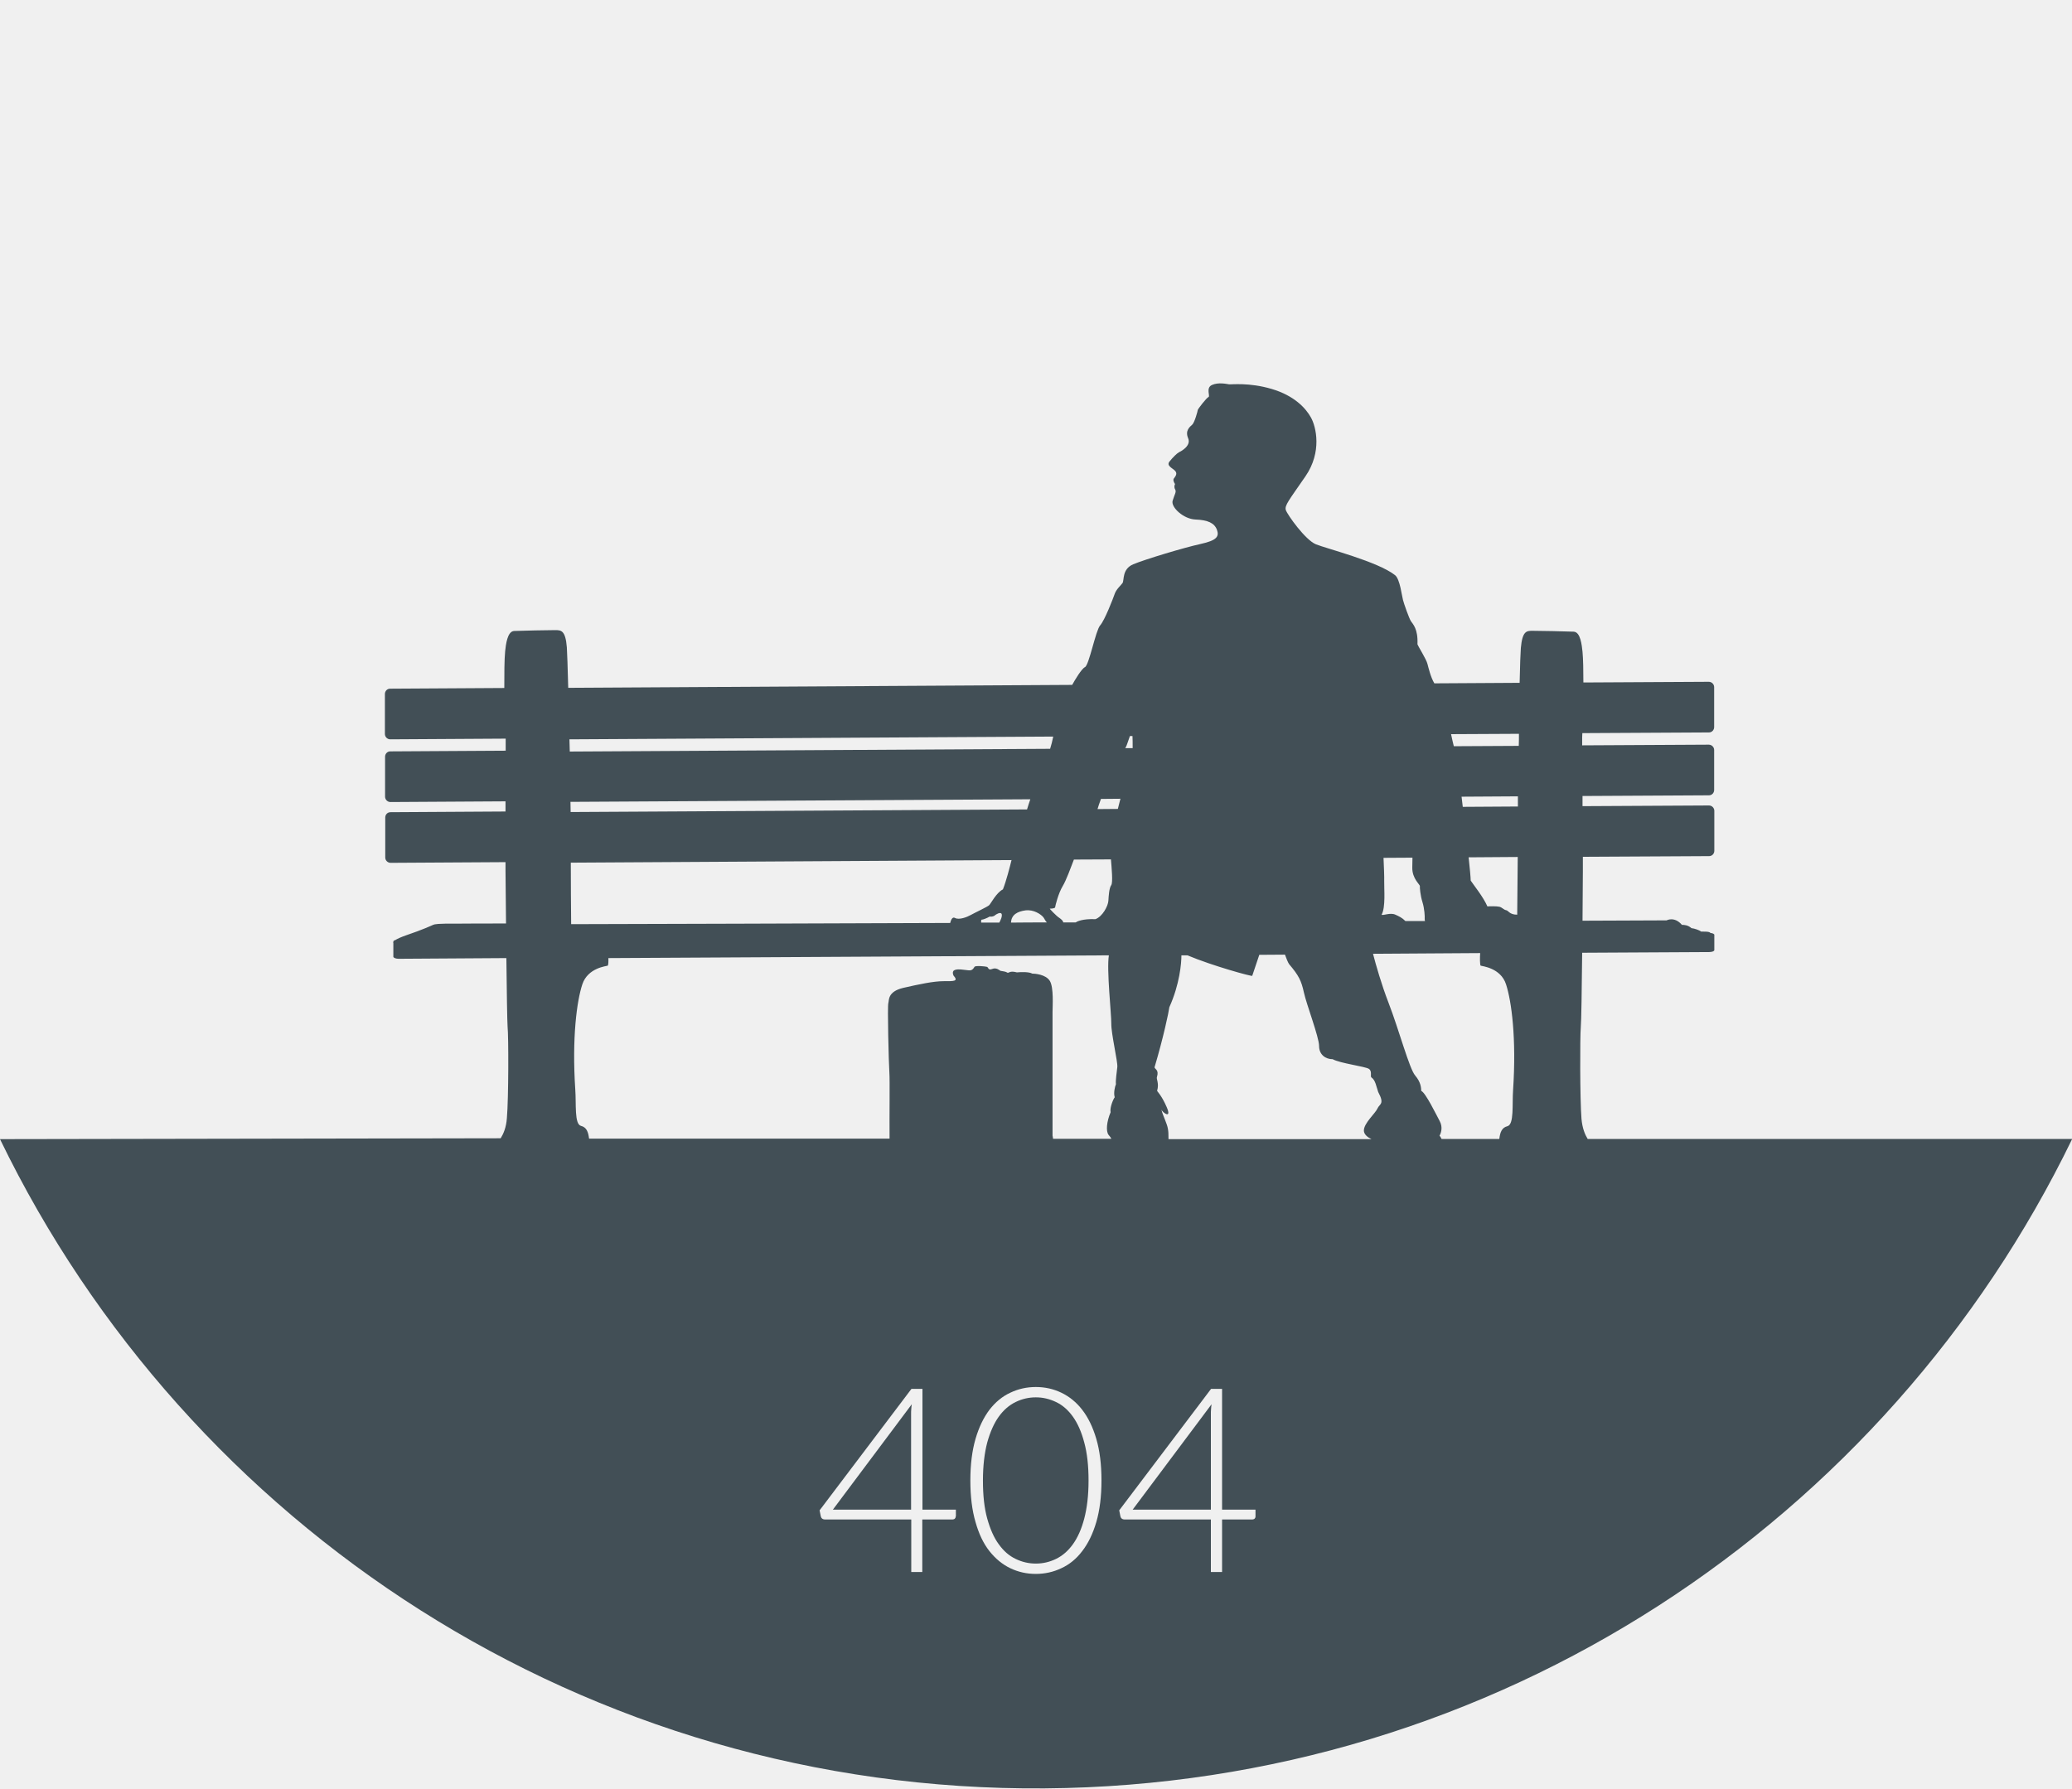
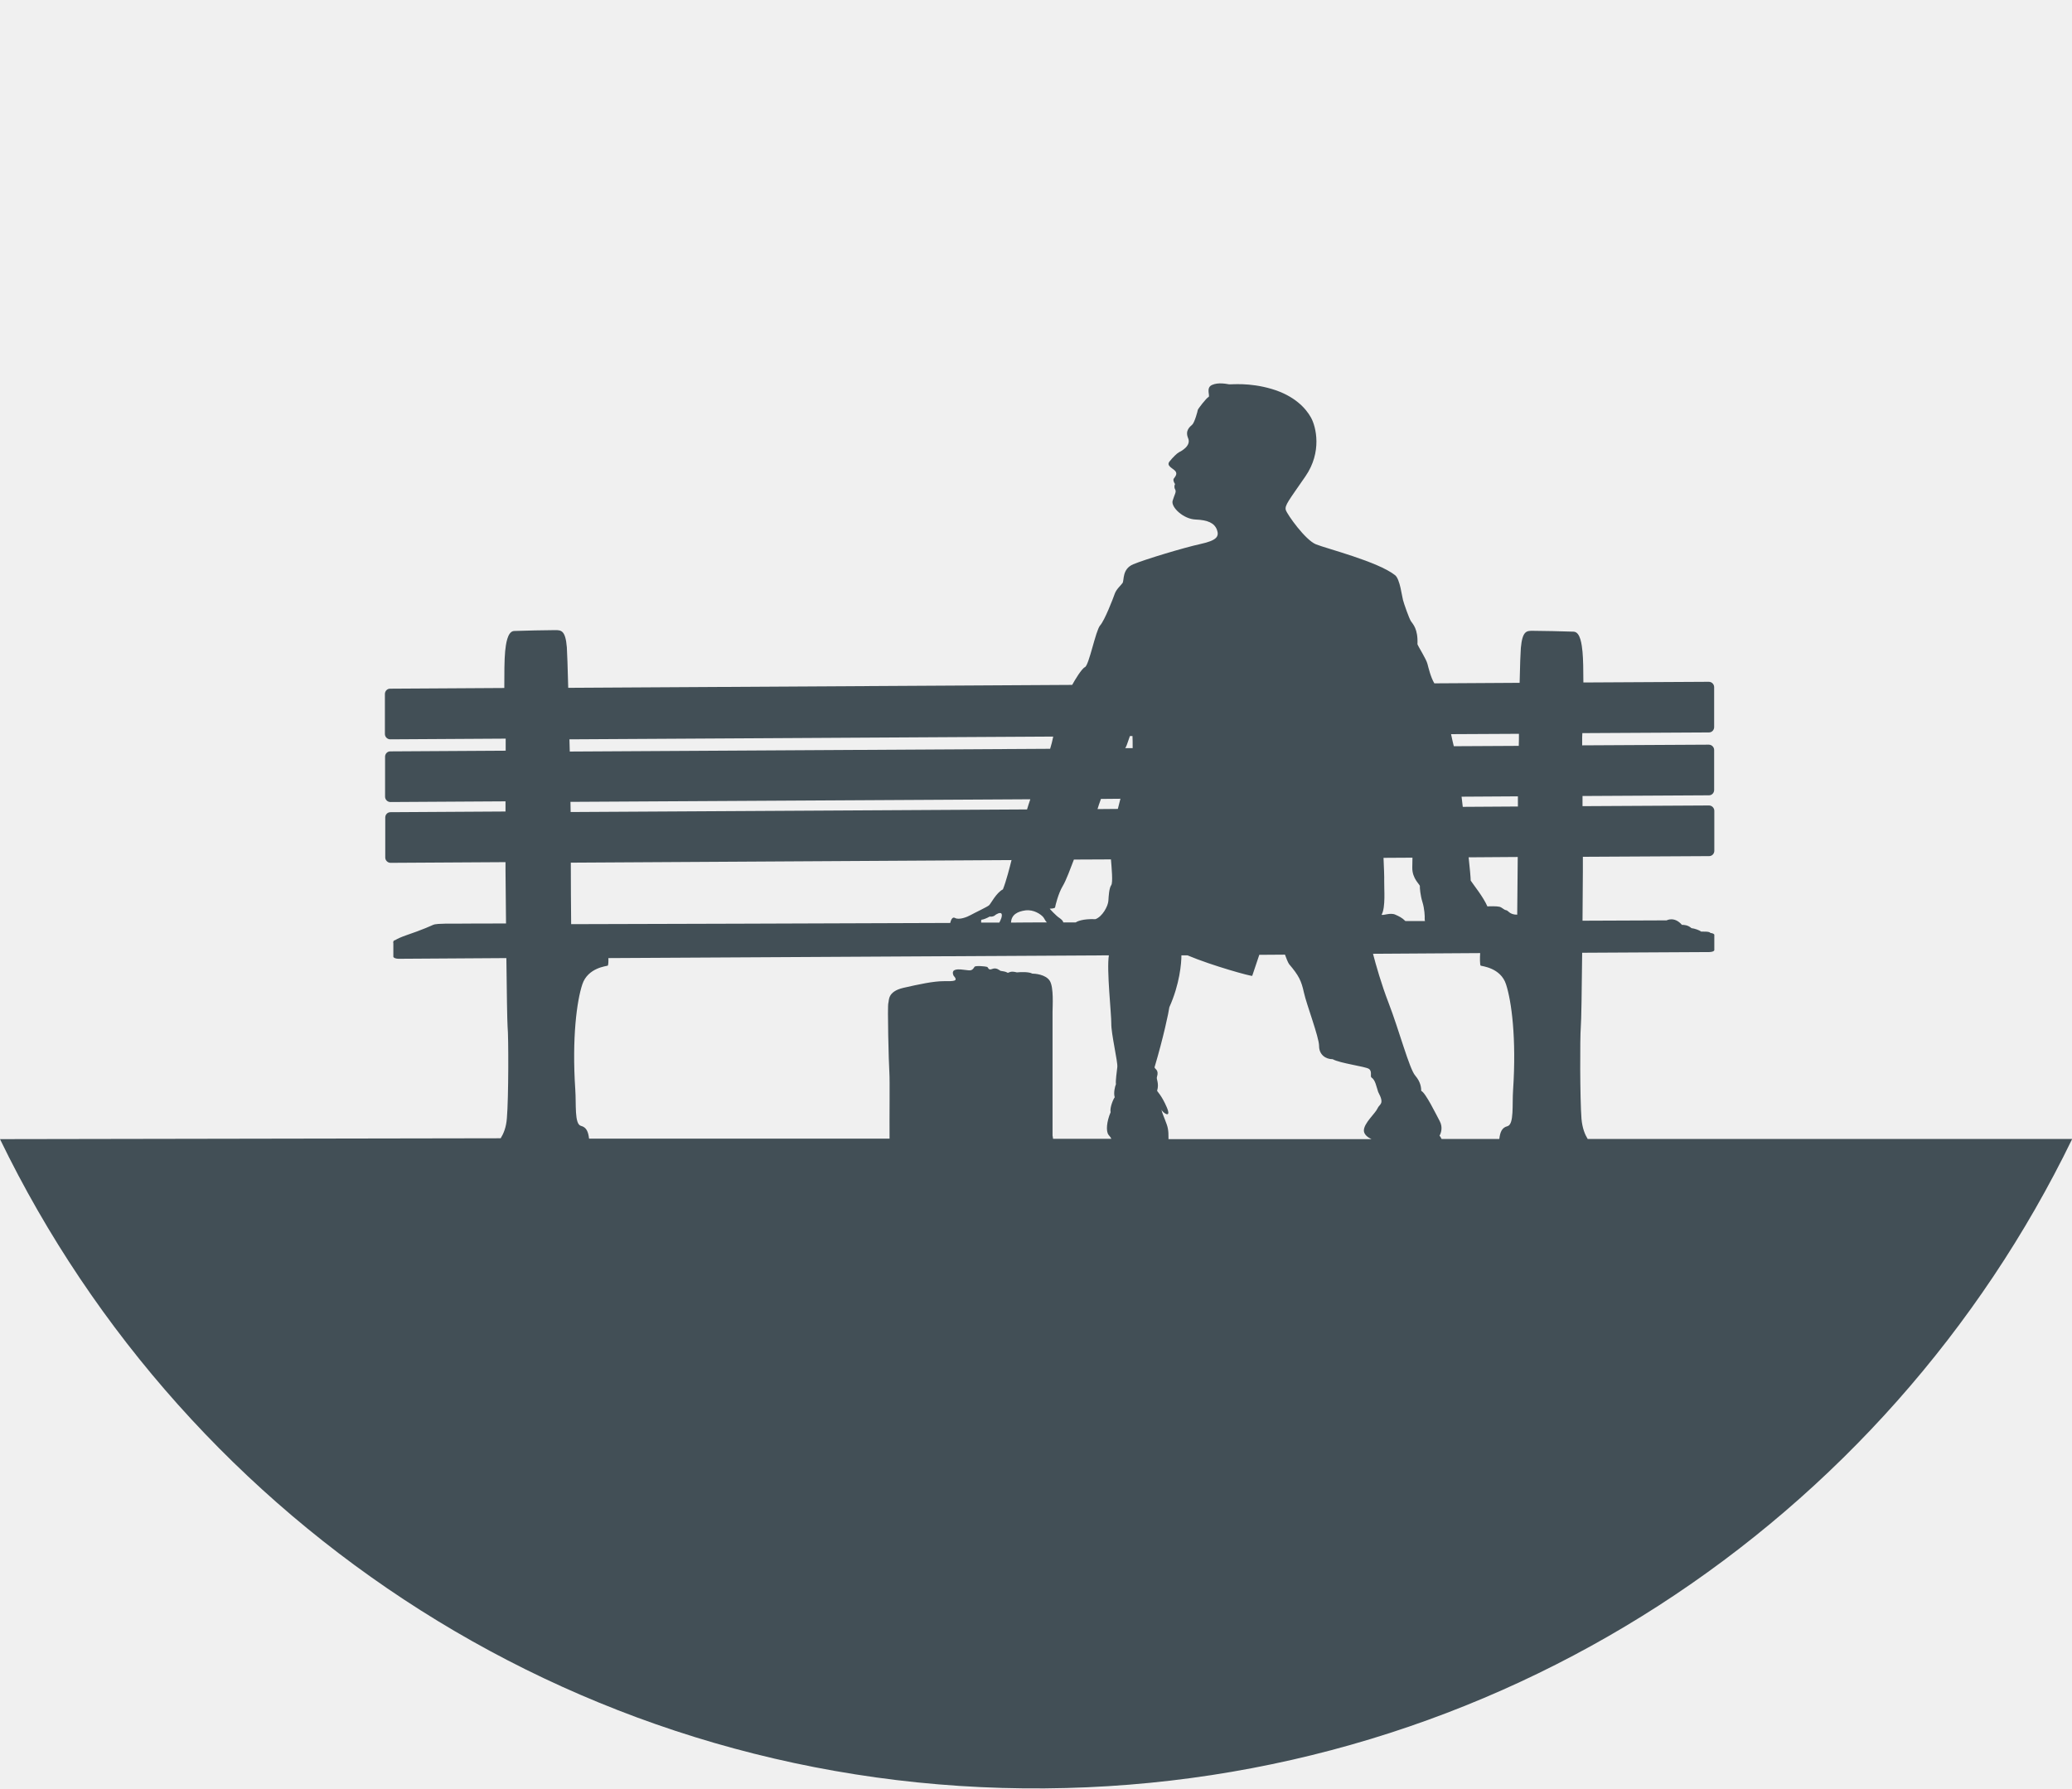
- <svg xmlns="http://www.w3.org/2000/svg" version="1.1" id="Layer_1" x="0px" y="0px" viewBox="0 0 1202.6 1038.2" style="enable-background:new 0 0 1202.6 1038.2;" xml:space="preserve">
+ <svg xmlns="http://www.w3.org/2000/svg" version="1.1" id="Layer_1" x="0px" y="0px" viewBox="-166 505.8 1202.6 1038.2" style="enable-background:new -166 505.8 1202.6 1038.2;" xml:space="preserve">
  <style type="text/css">
	.st0{display:none;fill:#3A3A3A;}
- 	.st1{fill:none;}
- 	.st2{display:none;fill:#FFFFFF;}
- 	.st3{font-family:'Lato-Light';}
- 	.st4{font-size:150px;}
- 	.st5{fill:#424F56;}
+ 	.st1{display:none;fill:#FFFFFF;enable-background:new    ;}
+ 	.st2{font-family:'Lato-Light';}
+ 	.st3{font-size:150px;}
+ 	.st4{fill:#424F56;}
</style>
-   <path id="XMLID_873_" class="st0" d="M0,661.3c108.9,224.8,340,379,606.4,376.9c262.8-2,488.9-155.5,596.3-377L0,661.3z" />
-   <rect id="XMLID_54_" y="803.2" class="st1" width="1202.6" height="112" />
-   <text id="XMLID_55_" transform="matrix(1 0 0 1 470.8185 912.5218)" class="st2 st3 st4">404</text>
+   <path id="XMLID_873_" class="st0" d="M-166,1167.1c108.9,224.8,340,379,606.4,376.9c262.8-2,488.9-155.5,596.3-377L-166,1167.1z" />
+   <text id="XMLID_55_" transform="matrix(1 0 0 1 304.8185 1418.322)" class="st1 st2 st3">404</text>
  <g id="XMLID_23_">
-     <path id="XMLID_57_" class="st5" d="M702.8,876.4v-55.6c0-0.8,0-1.8,0.1-2.7c0-0.9,0.2-1.9,0.3-2.9l-45.8,61.2H702.8z" />
-     <path id="XMLID_97_" class="st5" d="M921.5,661.2c-1.6-2.6-3.1-6.2-3.6-11.7c-0.9-11.6-0.9-47.4-0.4-53.2   c0.3-2.8,0.6-22.7,0.8-43.2l73.7-0.4c1.7,0,3-0.5,3-1.2l0-8.8c0-0.5-1-1-2.3-1.1c-0.4-1-4.3-0.7-5.4-0.8c-0.9-0.8-3.8-1.8-5.6-2   c-2-1.8-4.2-1.9-5.5-1.9c-4.4-5.1-8.9-2.6-8.9-2.6s-18.2,0.1-48.8,0.2c0.1-15,0.2-27.2,0.2-28.5c0-0.7,0-3.9,0-8.6l73.3-0.4   c1.7,0,3-1.4,3-3.1v-23.2c0-1.7-1.4-3.1-3.1-3.1l-73.4,0.4c0-2,0-4,0-5.9l73.4-0.4c1.7,0,3-1.4,3-3.1v-23.2c0-1.7-1.4-3.1-3.1-3.1   l-73.5,0.4c0-2.9,0-4.6,0-4.7c0-0.1,0-0.9,0.1-2.4l73.5-0.4c1.7,0,3-1.4,3-3.1v-23.2c0-1.7-1.4-3.1-3.1-3.1l-72.8,0.4   c0-6.9-0.1-13.5-0.5-17.8c-0.4-3.7-1.1-11.6-5.2-11.7c-4-0.2-20.3-0.5-23.8-0.5s-5.9,0.1-6.8,10c-0.2,2.6-0.5,10.3-0.7,20.2   l-49.5,0.3c-2.2-3.7-3.4-9.1-4-11.3c-0.7-2.8-5.1-9.6-5.8-11.4c0.4-9-2.7-11.7-3.8-13.4c-1.1-1.7-4.1-10.3-4.6-12.3   c-0.6-2-1.7-12.1-4.6-14.4c-10-7.9-39.7-15.4-45.9-17.9c-6.2-2.5-16.6-17.2-17.5-19.9c-0.8-2.7,1.7-5.5,11.4-19.6   s6.2-28.7,3.2-34.1c-3-5.4-9.6-12.7-22.8-16.6c-13.2-3.9-23.4-2.5-24.8-2.7s-6.2-1.3-9.9,0.4s-0.8,6.6-2,7c-1.1,0.4-6.2,7-6.2,7.5   c0,0.4-1.8,7.2-3.2,8.5c-1.4,1.3-4.3,3.4-2.4,7.9c1.9,4.5-4.2,7.6-5.4,8.2c-1.1,0.6-3.4,2.8-5.4,5.3s1.7,3.8,3.3,5.5   c1.6,1.8-0.3,3.6-0.8,4.4c-0.6,0.8,0.1,2.4,0.7,3.2c-0.3,0.6-0.7,1.8,0.1,3.2c0.8,1.4-0.4,2.8-1.5,6.5s6.3,10.7,13.4,10.9   c7,0.3,10.8,2,12.3,5.9c1.4,3.9,0.1,6.2-9.5,8.3s-32.5,9-39.1,11.8c-6.6,2.8-5.1,9.4-6.2,10.9c-1.1,1.5-3.6,3.6-4.5,6.2   c-0.9,2.6-5.8,15.4-8.5,18.4c-2.6,3-6.4,23.1-8.8,24.2c-1.9,0.9-5.7,7.2-7.4,10.3l-292.5,1.7c-0.3-11.5-0.6-20.6-0.8-23.5   c-0.8-9.9-3.3-10-6.8-10c-3.5,0-19.7,0.3-23.8,0.5c-4,0.2-4.8,8.1-5.2,11.7c-0.5,5.1-0.5,13.2-0.5,21.4l-66.3,0.4   c-1.7,0-3,1.4-3,3.1v23.2c0,1.7,1.4,3.1,3.1,3.1l67-0.4c0,1.4,0,3.8,0,7l-67,0.4c-1.7,0-3,1.4-3,3.1v23.2c0,1.7,1.4,3.1,3.1,3.1   l66.8-0.4c0,2,0,4,0,5.9l-66.8,0.4c-1.7,0-3,1.4-3,3.1v23.2c0,1.7,1.4,3.1,3.1,3.1l66.7-0.4c0,2.7,0,4.4,0,4.9   c0,1.4,0.1,14.7,0.3,30.7c-16.9,0-27,0.1-28.3,0.1c-11.6-0.1-13.1,0.3-14,0.7c-0.9,0.4-6.3,2.9-15.5,6c-3.4,1.2-5.3,2.1-6.4,2.8   c-0.7,0.2-1.2,0.5-1.2,0.9l0,0.2c-0.2,0.4,0,0.6,0,0.6h0l0,8c0,0.6,1.4,1.2,3,1.2l62.6-0.4c0.2,19.2,0.5,37,0.7,39.7   c0.6,5.8,0.6,41.6-0.4,53.2c-0.4,5.5-2,9.1-3.6,11.7L0,661.3c108.9,224.8,340,379,606.4,376.9c262.8-2,488.9-155.5,596.3-377   L921.5,661.2z M803.4,511.6c0.1-2.6-0.2-8.9-0.4-13.6l16.8-0.1c0,1.4-0.1,3.2-0.1,5.8c-0.1,6.4,4.5,9.8,4.4,10.7   c-0.1,0.9,0.3,5.5,1.5,9.3c1.2,3.8,1.4,8.5,1.3,9.5c0,0.5,0,1.1,0.2,1.5c-3.8,0-7.6,0-11.4,0c-2-2-3.6-2.7-5.8-3.7   c-3-1.4-7.2,0.7-8,0C804.3,526.7,803.3,516,803.4,511.6z M653.5,433.6c0.4-0.6,1.4-3.8,2.3-6.3l1.5,0c0.1,1.8,0.1,4.3,0.1,7l-4.3,0   C653.3,434,653.4,433.7,653.5,433.6z M612.4,526.7c0.1-0.8,1.8-8,4.4-12.3c2-3.3,4.7-10.7,6.5-15.4l21.5-0.1   c0.4,4.9,1.2,13.4,0.2,14.9c-1.3,1.9-1.5,6.2-1.7,9.2c-0.2,3-3.4,9.1-7.5,10.6c-7.6-0.3-10.8,1.4-11.5,1.9c-2.4,0-4.8,0-7.2,0   c0-0.9-1.2-1.9-2.2-2.6c-1.9-1.2-5.8-5.4-5.6-5.4S612.3,527.5,612.4,526.7z M330.5,429.2l280.8-1.6c-0.5,2.5-1.1,4.9-1.8,7.1   l-278.8,1.6C330.6,433.9,330.6,431.6,330.5,429.2z M607.6,535.5c-7,0-13.9,0-20.8,0.1c0.2-4.7,3.9-6.5,8.4-7.1   c4.8-0.6,8.9,2.3,10.2,3.8C606.1,533,606.5,534.4,607.6,535.5z M331.1,465.5L598,464c-0.7,2-1.3,3.9-1.9,5.9l-264.9,1.5   C331.2,469.9,331.1,467.9,331.1,465.5z M331.3,500.8l255.8-1.5c-1,4-3.1,12.3-5,17c-3.9,2-7,8.3-8,9.2c-0.9,0.9-8.6,4.5-10.7,5.7   c-2.1,1.2-6.8,3-9.1,1.7c-1.6-0.9-2.4,1.3-2.8,2.9c-85.8,0.3-166.3,0.6-220,0.7C331.4,525.9,331.3,512.5,331.3,500.8z M580,535.6   c-3.5,0-7,0-10.5,0c-0.1-0.8-0.1-1.7,0.3-1.7c0.7,0,2.9-0.8,4.6-1.8c2.3,0.3,3.4-1,3.4-1s3-2.1,3.6-0.4   C581.8,532.1,580.6,534.5,580,535.6z M554.7,880.3c0,0.6-0.2,1-0.5,1.3c-0.3,0.3-0.8,0.5-1.5,0.5h-17.4v30.5h-6.4v-30.5h-50   c-0.8,0-1.3-0.2-1.7-0.5c-0.4-0.3-0.7-0.8-0.8-1.3l-0.7-3.5l53.3-70.5h6.4v70.1h19.4V880.3z M636.3,883.6c-2,6.8-4.7,12.4-8.2,16.9   c-3.4,4.5-7.5,7.8-12.1,9.9c-4.6,2.2-9.6,3.3-14.8,3.3c-5.3,0-10.2-1.1-14.8-3.3c-4.6-2.2-8.6-5.5-12.1-9.9   c-3.5-4.4-6.2-10.1-8.1-16.9c-2-6.8-3-14.8-3-24.1c0-9.3,1-17.3,3-24.2c2-6.8,4.7-12.4,8.1-16.9c3.4-4.4,7.5-7.8,12.1-9.9   c4.6-2.2,9.5-3.3,14.8-3.3c5.3,0,10.2,1.1,14.8,3.3c4.6,2.2,8.7,5.5,12.1,9.9c3.5,4.5,6.2,10.1,8.2,16.9c2,6.8,3,14.8,3,24.2   C639.3,868.7,638.3,876.8,636.3,883.6z M648.5,619.4c-0.3,3-1.1,7.9-0.8,10c-0.6,1.4-1.5,5.2-0.7,7.6c-0.6,0.6-3,5.8-2.4,8.7   c-2.3,5.4-2.8,11-1.2,13.1c0.8,1.1,1.3,1.4,1.6,2.3l-33.8,0c-0.1-1.1-0.3-1.8-0.3-1.8s0-68.6,0-71.8c0-3.2,0.8-14.3-1.6-18.1   c-2.4-3.8-8.8-4.2-10.2-4.2c-1.6-1-6.3-1-8.9-0.7c-4-1.1-4.6,0.4-5.4,0.2c-1-0.7-2.9-0.9-4.1-1.1c-0.6-0.3-2.4-2.1-4.8-1.1   s-2.2-0.9-3-1.2c-0.8-0.3-6.9-0.9-7.3,0c-1.8,3-2.7,1.9-7.9,1.5c-5.2-0.4-5,1.7-4.3,3.5c3.1,3.5,0.2,3.3-5.7,3.3   s-14.3,1.8-23.5,3.9c-9.2,2.2-8.1,7.3-8.6,8.8c-0.6,1.5,0.2,34.7,0.6,40.4c0.3,4.4,0,24.5,0.1,38.3l-174.4,0   c-0.5-4-1.5-6.6-4.7-7.4c-3.9-1-2.7-12.8-3.3-21c-2-30.1,0.9-51.6,4.1-61.2c3.2-9.6,14-10.5,14.7-10.8c0.4-0.2,0.5-2.6,0.4-4.4   l290.5-1.6c-1.4,8.3,1.5,34.4,1.4,39.6C644.9,600,648.8,616.4,648.5,619.4z M637,469.7c0.4-1.4,1.2-3.7,2-5.9l11.3-0.1   c-0.5,1.9-1,3.9-1.5,5.9L637,469.7z M728.7,880.3c0,0.6-0.2,1-0.5,1.3c-0.3,0.3-0.8,0.5-1.5,0.5h-17.4v30.5h-6.5v-30.5h-50   c-0.8,0-1.3-0.2-1.7-0.5c-0.4-0.3-0.7-0.8-0.8-1.3l-0.7-3.5l53.3-70.5h6.4v70.1h19.4V880.3z M799.5,643.5   c-1.2,2.8-7.9,8.5-7.9,12.8c0,2.2,2.1,3.9,4.4,5l-117.8,0c-0.1-1.4,0.3-4.9-1-8.5c-1.5-4.2-2.7-6.6-3.1-8.6   c0.8,1.8,6.1,5.6,3.1-1.4c-3-7-5.7-9.3-5.6-9.6c1.3-4.3-0.6-6.8-0.1-8c1.3-4.2-1.2-4.4-1.4-5.6c5.1-17.1,8.3-32.3,8.6-34.9   c6-13.3,7-25.5,7-30.1l3.5,0c14.8,6.2,37.2,12.3,37.6,11.9c0.5-1.5,2.7-7.9,4.1-12.2l14.9-0.1c0.8,2.2,1.7,4.5,2.4,5.5   c5.6,6.6,7.1,9.6,8.6,16.5c1.5,6.9,8.8,25.9,8.8,31c0,5.1,3.8,7.7,7.9,7.7c4.3,2.4,18.9,4.2,21,5.6c2.1,1.4,0.6,4.4,1.5,5   c2.3,1.5,2.8,5.2,3.9,8.4C803.8,641.2,800.7,640.7,799.5,643.5z M878.2,632.8c-0.6,8.2,0.7,20-3.3,21c-3.2,0.8-4.2,3.4-4.7,7.4   l-33.5,0c-0.4-0.8-0.8-1.6-1.2-1.8c0.8-1.5,2.1-4.9,0.1-8.6c-2-3.7-8.2-16.5-10.7-17.5c-0.1-1.7-0.1-4.9-3.5-8.9   c-3.4-3.9-9.3-26.2-15.5-42.3c-4.1-10.6-7.3-21.9-9-28.4l62.2-0.4c-0.2,2.4-0.2,7.1,0.3,7.3c0.7,0.3,11.6,1.2,14.7,10.8   C877.3,581.2,880.2,602.7,878.2,632.8z M880.6,531c-4.5,0-5.1-2.4-6.4-2.6c-1.4-0.2-2.3-1.6-3.9-2s-5.9-0.3-7-0.2   c-2.5-5.7-8-12.4-9.7-15c0-1.6-0.5-7.1-1.2-13.5l28.5-0.2C880.8,508.2,880.7,520.6,880.6,531z M881,468.2l-32,0.2   c-0.2-1.6-0.4-3.7-0.7-5.9l32.7-0.2C881,464.5,881,466.5,881,468.2z M881.5,433l-37.7,0.2c-0.4-1.6-1-4.1-1.6-7l39.4-0.2   C881.6,428.3,881.6,430.7,881.5,433z" />
-     <path id="XMLID_131_" class="st5" d="M622.7,822.4c-2.8-3.9-6-6.7-9.8-8.5s-7.6-2.7-11.7-2.7s-8,0.9-11.7,2.7   c-3.7,1.8-7,4.6-9.8,8.5c-2.8,3.9-5,8.9-6.7,15c-1.6,6.1-2.5,13.5-2.5,22.1c0,8.7,0.8,16,2.5,22.1c1.7,6.1,3.9,11.1,6.7,14.9   c2.8,3.9,6,6.7,9.8,8.5c3.7,1.8,7.6,2.7,11.7,2.7s8-0.9,11.7-2.7c3.7-1.8,7-4.6,9.8-8.5c2.8-3.9,5-8.8,6.6-14.9s2.5-13.4,2.5-22.1   c0-8.6-0.8-15.9-2.5-22.1C627.7,831.3,625.5,826.3,622.7,822.4z" />
-     <path id="XMLID_132_" class="st5" d="M528.8,876.4v-55.6c0-0.8,0-1.8,0.1-2.7c0-0.9,0.2-1.9,0.3-2.9l-45.8,61.2H528.8z" />
+     <path id="XMLID_97_" class="st4" d="M755.5,1167c-1.6-2.6-3.1-6.2-3.6-11.7c-0.9-11.6-0.9-47.4-0.4-53.2c0.3-2.8,0.6-22.7,0.8-43.2   l73.7-0.4c1.7,0,3-0.5,3-1.2v-8.8c0-0.5-1-1-2.3-1.1c-0.4-1-4.3-0.7-5.4-0.8c-0.9-0.8-3.8-1.8-5.6-2c-2-1.8-4.2-1.9-5.5-1.9   c-4.4-5.1-8.9-2.6-8.9-2.6s-18.2,0.1-48.8,0.2c0.1-15,0.2-27.2,0.2-28.5c0-0.7,0-3.9,0-8.6l73.3-0.4c1.7,0,3-1.4,3-3.1v-23.2   c0-1.7-1.4-3.1-3.1-3.1l-73.4,0.4c0-2,0-4,0-5.9l73.4-0.4c1.7,0,3-1.4,3-3.1v-23.2c0-1.7-1.4-3.1-3.1-3.1l-73.5,0.4   c0-2.9,0-4.6,0-4.7s0-0.9,0.1-2.4l73.5-0.4c1.7,0,3-1.4,3-3.1v-23.2c0-1.7-1.4-3.1-3.1-3.1L753,902c0-6.9-0.1-13.5-0.5-17.8   c-0.4-3.7-1.1-11.6-5.2-11.7c-4-0.2-20.3-0.5-23.8-0.5s-5.9,0.1-6.8,10c-0.2,2.6-0.5,10.3-0.7,20.2l-49.5,0.3   c-2.2-3.7-3.4-9.1-4-11.3c-0.7-2.8-5.1-9.6-5.8-11.4c0.4-9-2.7-11.7-3.8-13.4c-1.1-1.7-4.1-10.3-4.6-12.3c-0.6-2-1.7-12.1-4.6-14.4   c-10-7.9-39.7-15.4-45.9-17.9s-16.6-17.2-17.5-19.9c-0.8-2.7,1.7-5.5,11.4-19.6c9.7-14.1,6.2-28.7,3.2-34.1   c-3-5.4-9.6-12.7-22.8-16.6c-13.2-3.9-23.4-2.5-24.8-2.7c-1.4-0.2-6.2-1.3-9.9,0.4s-0.8,6.6-2,7c-1.1,0.4-6.2,7-6.2,7.5   c0,0.4-1.8,7.2-3.2,8.5s-4.3,3.4-2.4,7.9c1.9,4.5-4.2,7.6-5.4,8.2c-1.1,0.6-3.4,2.8-5.4,5.3s1.7,3.8,3.3,5.5   c1.6,1.8-0.3,3.6-0.8,4.4c-0.6,0.8,0.1,2.4,0.7,3.2c-0.3,0.6-0.7,1.8,0.1,3.2s-0.4,2.8-1.5,6.5s6.3,10.7,13.4,10.9   c7,0.3,10.8,2,12.3,5.9c1.4,3.9,0.1,6.2-9.5,8.3s-32.5,9-39.1,11.8s-5.1,9.4-6.2,10.9c-1.1,1.5-3.6,3.6-4.5,6.2   c-0.9,2.6-5.8,15.4-8.5,18.4c-2.6,3-6.4,23.1-8.8,24.2c-1.9,0.9-5.7,7.2-7.4,10.3l-292.5,1.7c-0.3-11.5-0.6-20.6-0.8-23.5   c-0.8-9.9-3.3-10-6.8-10s-19.7,0.3-23.8,0.5c-4,0.2-4.8,8.1-5.2,11.7c-0.5,5.1-0.5,13.2-0.5,21.4l-66.3,0.4c-1.7,0-3,1.4-3,3.1   v23.2c0,1.7,1.4,3.1,3.1,3.1l67-0.4c0,1.4,0,3.8,0,7l-67,0.4c-1.7,0-3,1.4-3,3.1v23.2c0,1.7,1.4,3.1,3.1,3.1l66.8-0.4   c0,2,0,4,0,5.9l-66.8,0.4c-1.7,0-3,1.4-3,3.1v23.2c0,1.7,1.4,3.1,3.1,3.1l66.7-0.4c0,2.7,0,4.4,0,4.9c0,1.4,0.1,14.7,0.3,30.7   c-16.9,0-27,0.1-28.3,0.1c-11.6-0.1-13.1,0.3-14,0.7c-0.9,0.4-6.3,2.9-15.5,6c-3.4,1.2-5.3,2.1-6.4,2.8c-0.7,0.2-1.2,0.5-1.2,0.9   v0.2c-0.2,0.4,0,0.6,0,0.6l0,0v8c0,0.6,1.4,1.2,3,1.2l62.6-0.4c0.2,19.2,0.5,37,0.7,39.7c0.6,5.8,0.6,41.6-0.4,53.2   c-0.4,5.5-2,9.1-3.6,11.7l-290.6,0.5c108.9,224.8,340,379,606.4,376.9c262.8-2,488.9-155.5,596.3-377H755.5z M637.4,1017.4   c0.1-2.6-0.2-8.9-0.4-13.6l16.8-0.1c0,1.4-0.1,3.2-0.1,5.8c-0.1,6.4,4.5,9.8,4.4,10.7c-0.1,0.9,0.3,5.5,1.5,9.3s1.4,8.5,1.3,9.5   c0,0.5,0,1.1,0.2,1.5c-3.8,0-7.6,0-11.4,0c-2-2-3.6-2.7-5.8-3.7c-3-1.4-7.2,0.7-8,0C638.3,1032.5,637.3,1021.8,637.4,1017.4z    M487.5,939.4c0.4-0.6,1.4-3.8,2.3-6.3h1.5c0.1,1.8,0.1,4.3,0.1,7h-4.3C487.3,939.8,487.4,939.5,487.5,939.4z M446.4,1032.5   c0.1-0.8,1.8-8,4.4-12.3c2-3.3,4.7-10.7,6.5-15.4l21.5-0.1c0.4,4.9,1.2,13.4,0.2,14.9c-1.3,1.9-1.5,6.2-1.7,9.2s-3.4,9.1-7.5,10.6   c-7.6-0.3-10.8,1.4-11.5,1.9c-2.4,0-4.8,0-7.2,0c0-0.9-1.2-1.9-2.2-2.6c-1.9-1.2-5.8-5.4-5.6-5.4S446.3,1033.3,446.4,1032.5z    M164.5,935l280.8-1.6c-0.5,2.5-1.1,4.9-1.8,7.1l-278.8,1.6C164.6,939.7,164.6,937.4,164.5,935z M441.6,1041.3   c-7,0-13.9,0-20.8,0.1c0.2-4.7,3.9-6.5,8.4-7.1c4.8-0.6,8.9,2.3,10.2,3.8C440.1,1038.8,440.5,1040.2,441.6,1041.3z M165.1,971.3   l266.9-1.5c-0.7,2-1.3,3.9-1.9,5.9l-264.9,1.5C165.2,975.7,165.1,973.7,165.1,971.3z M165.3,1006.6l255.8-1.5c-1,4-3.1,12.3-5,17   c-3.9,2-7,8.3-8,9.2c-0.9,0.9-8.6,4.5-10.7,5.7c-2.1,1.2-6.8,3-9.1,1.7c-1.6-0.9-2.4,1.3-2.8,2.9c-85.8,0.3-166.3,0.6-220,0.7   C165.4,1031.7,165.3,1018.3,165.3,1006.6z M414,1041.4c-3.5,0-7,0-10.5,0c-0.1-0.8-0.1-1.7,0.3-1.7c0.7,0,2.9-0.8,4.6-1.8   c2.3,0.3,3.4-1,3.4-1s3-2.1,3.6-0.4C415.8,1037.9,414.6,1040.3,414,1041.4z M482.5,1125.2c-0.3,3-1.1,7.9-0.8,10   c-0.6,1.4-1.5,5.2-0.7,7.6c-0.6,0.6-3,5.8-2.4,8.7c-2.3,5.4-2.8,11-1.2,13.1c0.8,1.1,1.3,1.4,1.6,2.3h-33.8   c-0.1-1.1-0.3-1.8-0.3-1.8s0-68.6,0-71.8s0.8-14.3-1.6-18.1c-2.4-3.8-8.8-4.2-10.2-4.2c-1.6-1-6.3-1-8.9-0.7   c-4-1.1-4.6,0.4-5.4,0.2c-1-0.7-2.9-0.9-4.1-1.1c-0.6-0.3-2.4-2.1-4.8-1.1s-2.2-0.9-3-1.2s-6.9-0.9-7.3,0c-1.8,3-2.7,1.9-7.9,1.5   s-5,1.7-4.3,3.5c3.1,3.5,0.2,3.3-5.7,3.3s-14.3,1.8-23.5,3.9c-9.2,2.2-8.1,7.3-8.6,8.8c-0.6,1.5,0.2,34.7,0.6,40.4   c0.3,4.4,0,24.5,0.1,38.3H175.9c-0.5-4-1.5-6.6-4.7-7.4c-3.9-1-2.7-12.8-3.3-21c-2-30.1,0.9-51.6,4.1-61.2s14-10.5,14.7-10.8   c0.4-0.2,0.5-2.6,0.4-4.4l290.5-1.6c-1.4,8.3,1.5,34.4,1.4,39.6C478.9,1105.8,482.8,1122.2,482.5,1125.2z M471,975.5   c0.4-1.4,1.2-3.7,2-5.9l11.3-0.1c-0.5,1.9-1,3.9-1.5,5.9L471,975.5z M633.5,1149.3c-1.2,2.8-7.9,8.5-7.9,12.8c0,2.2,2.1,3.9,4.4,5   H512.2c-0.1-1.4,0.3-4.9-1-8.5c-1.5-4.2-2.7-6.6-3.1-8.6c0.8,1.8,6.1,5.6,3.1-1.4s-5.7-9.3-5.6-9.6c1.3-4.3-0.6-6.8-0.1-8   c1.3-4.2-1.2-4.4-1.4-5.6c5.1-17.1,8.3-32.3,8.6-34.9c6-13.3,7-25.5,7-30.1h3.5c14.8,6.2,37.2,12.3,37.6,11.9   c0.5-1.5,2.7-7.9,4.1-12.2l14.9-0.1c0.8,2.2,1.7,4.5,2.4,5.5c5.6,6.6,7.1,9.6,8.6,16.5s8.8,25.9,8.8,31s3.8,7.7,7.9,7.7   c4.3,2.4,18.9,4.2,21,5.6c2.1,1.4,0.6,4.4,1.5,5c2.3,1.5,2.8,5.2,3.9,8.4C637.8,1147,634.7,1146.5,633.5,1149.3z M712.2,1138.6   c-0.6,8.2,0.7,20-3.3,21c-3.2,0.8-4.2,3.4-4.7,7.4h-33.5c-0.4-0.8-0.8-1.6-1.2-1.8c0.8-1.5,2.1-4.9,0.1-8.6s-8.2-16.5-10.7-17.5   c-0.1-1.7-0.1-4.9-3.5-8.9c-3.4-3.9-9.3-26.2-15.5-42.3c-4.1-10.6-7.3-21.9-9-28.4l62.2-0.4c-0.2,2.4-0.2,7.1,0.3,7.3   c0.7,0.3,11.6,1.2,14.7,10.8C711.3,1087,714.2,1108.5,712.2,1138.6z M714.6,1036.8c-4.5,0-5.1-2.4-6.4-2.6c-1.4-0.2-2.3-1.6-3.9-2   s-5.9-0.3-7-0.2c-2.5-5.7-8-12.4-9.7-15c0-1.6-0.5-7.1-1.2-13.5l28.5-0.2C714.8,1014,714.7,1026.4,714.6,1036.8z M715,974l-32,0.2   c-0.2-1.6-0.4-3.7-0.7-5.9l32.7-0.2C715,970.3,715,972.3,715,974z M715.5,938.8l-37.7,0.2c-0.4-1.6-1-4.1-1.6-7l39.4-0.2   C715.6,934.1,715.6,936.5,715.5,938.8z" />
  </g>
</svg>
